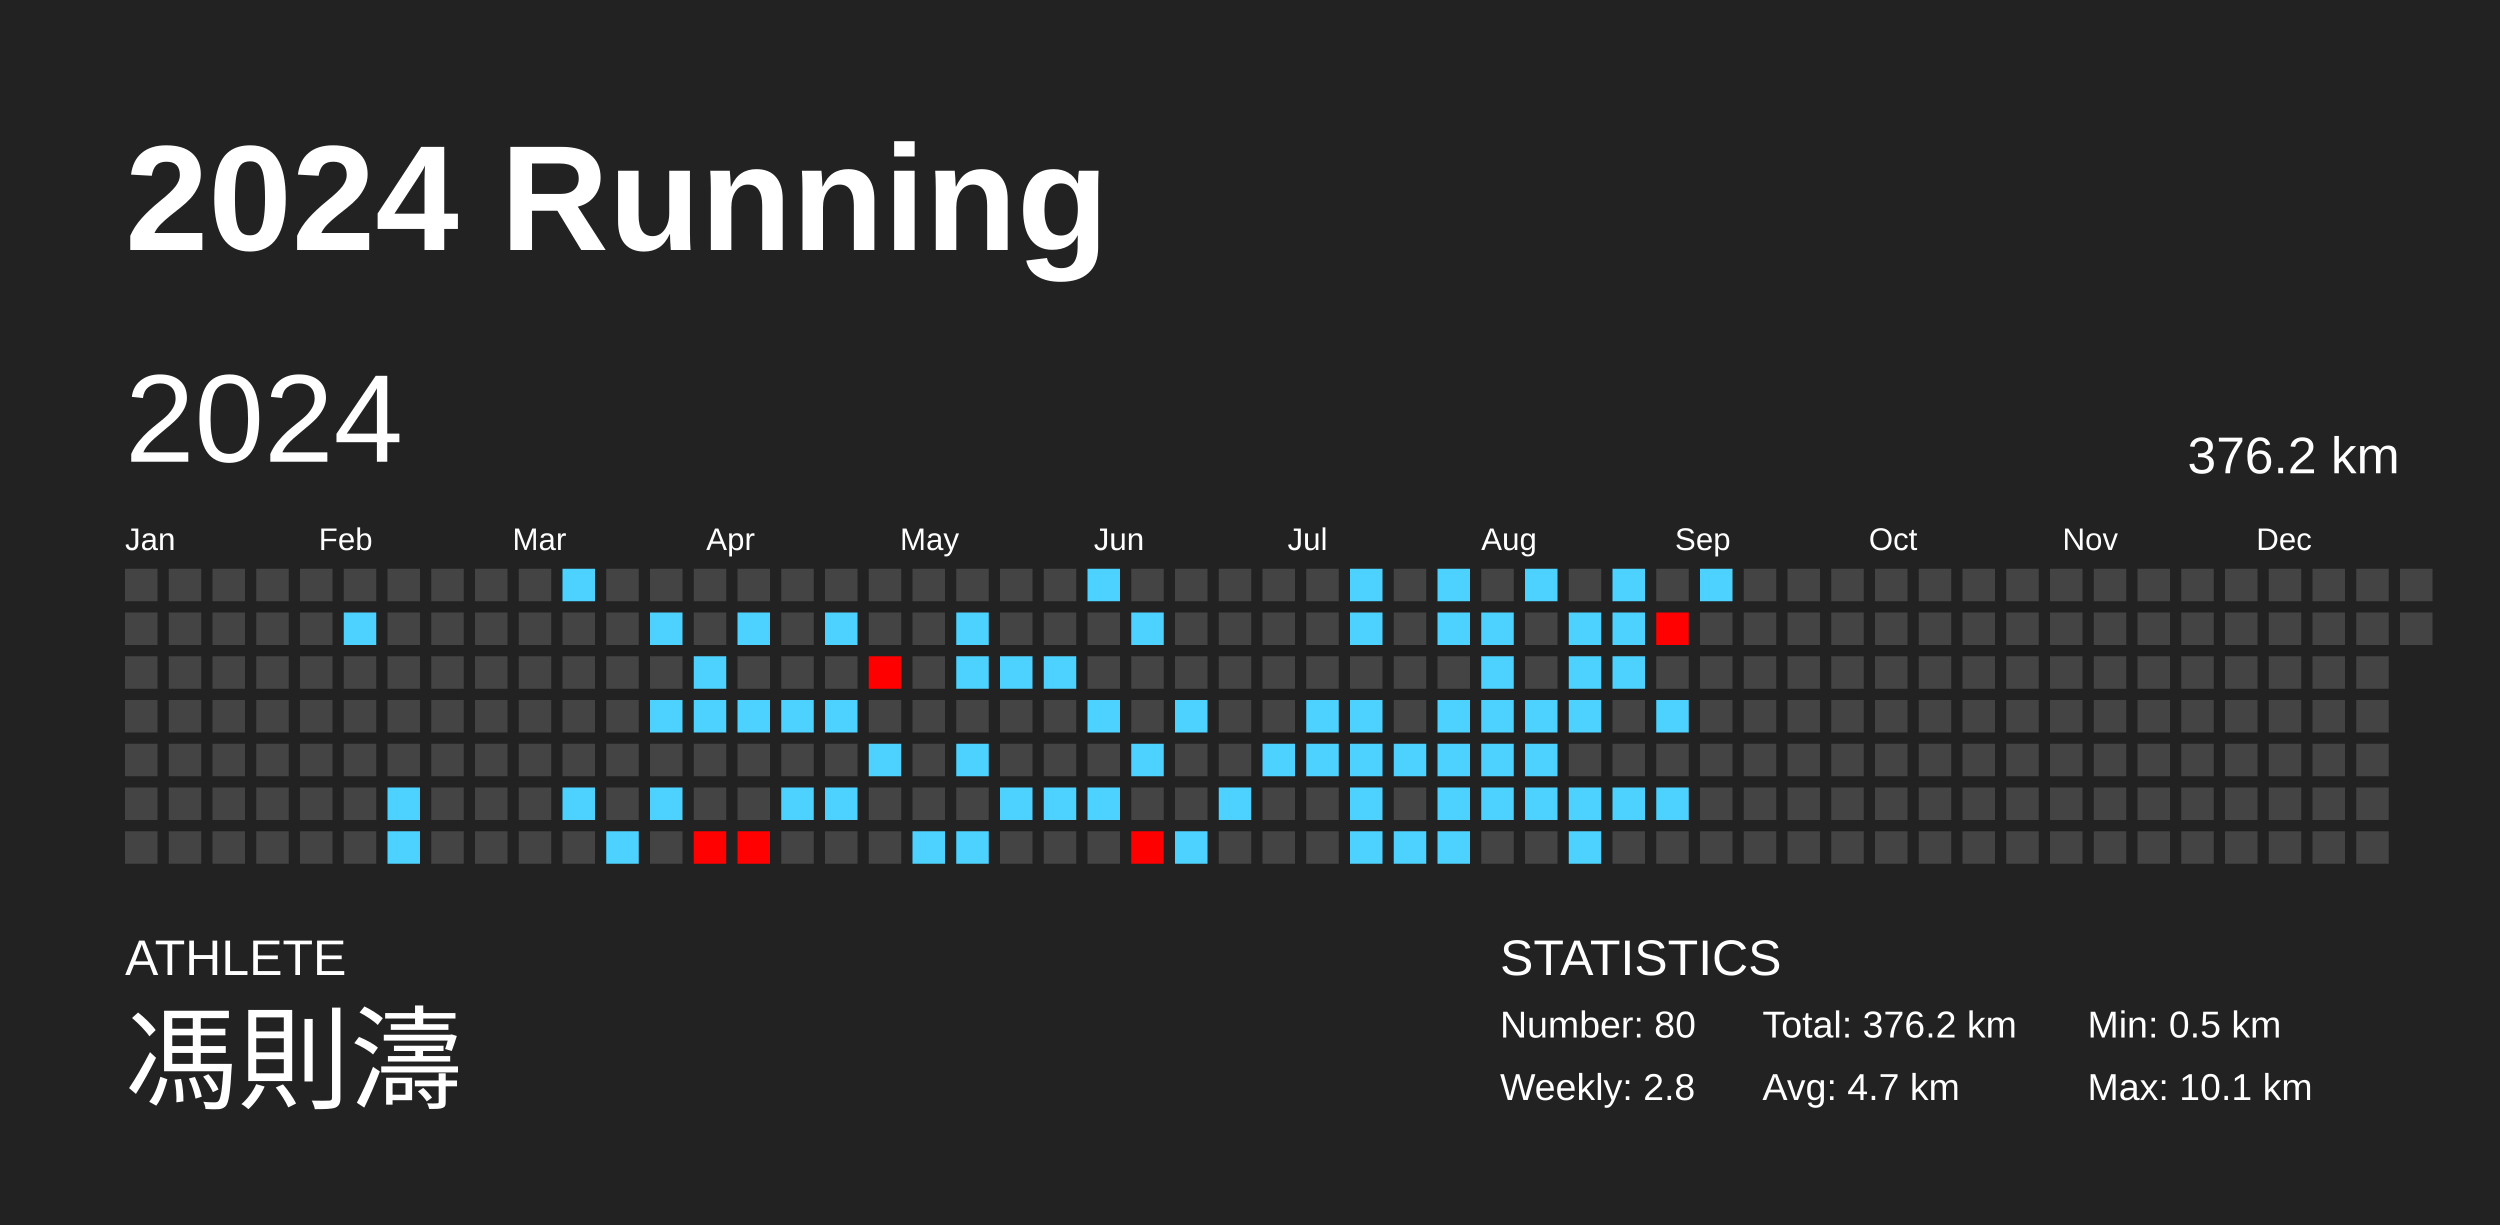
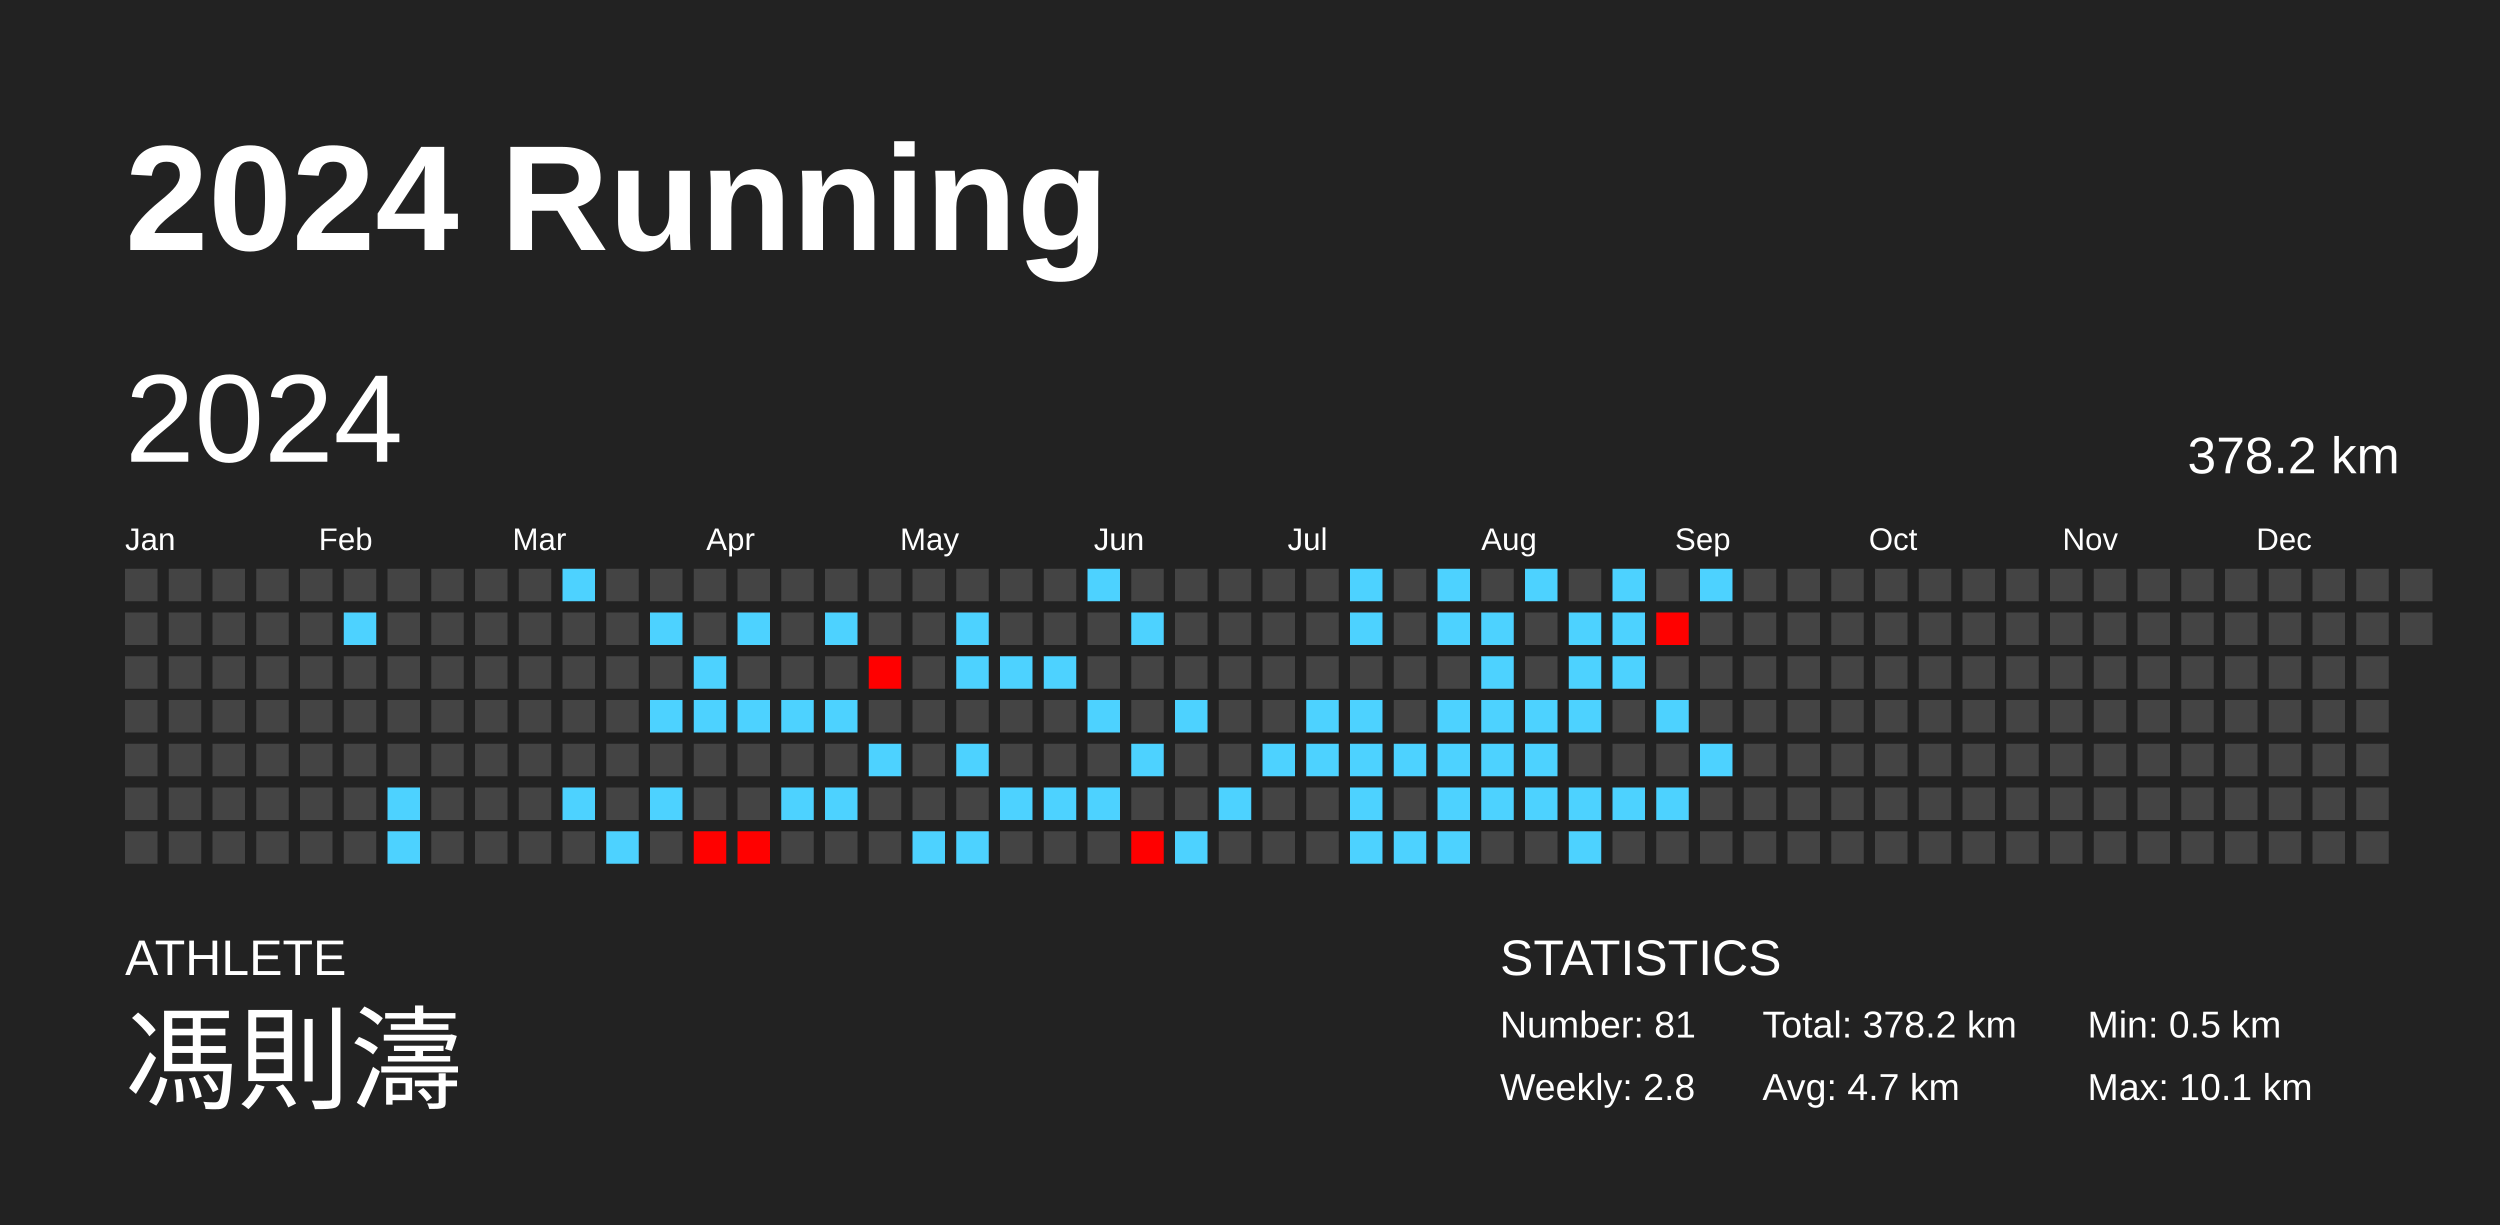
<svg xmlns="http://www.w3.org/2000/svg" baseProfile="full" height="98mm" version="1.1" viewBox="0,0,200,98" width="200mm">
  <defs />
  <rect fill="#222222" height="98" width="200" x="0" y="0" />
  <text fill="#FFFFFF" style="font-size:12px; font-family:Arial; font-weight:bold;" x="10" y="20">2024 Running</text>
  <text fill="#FFFFFF" style="font-size:4px; font-family:Arial" x="10" y="78">ATHLETE</text>
  <text fill="#FFFFFF" style="font-size:9px; font-family:Arial" x="10" y="88">馮則濤</text>
  <text fill="#FFFFFF" style="font-size:4px; font-family:Arial" x="120" y="78">STATISTICS</text>
-   <text fill="#FFFFFF" style="font-size:3px; font-family:Arial" x="120" y="83">Number: 80</text>
+   <text fill="#FFFFFF" style="font-size:3px; font-family:Arial" x="120" y="83">Number: 81</text>
  <text fill="#FFFFFF" style="font-size:3px; font-family:Arial" x="120" y="88">Weekly: 2.8</text>
-   <text fill="#FFFFFF" style="font-size:3px; font-family:Arial" x="141" y="83">Total: 376.2 km</text>
+   <text fill="#FFFFFF" style="font-size:3px; font-family:Arial" x="141" y="83">Total: 378.2 km</text>
  <text fill="#FFFFFF" style="font-size:3px; font-family:Arial" x="141" y="88">Avg: 4.7 km</text>
  <text fill="#FFFFFF" style="font-size:3px; font-family:Arial" x="167" y="83">Min: 0.5 km</text>
  <text fill="#FFFFFF" style="font-size:3px; font-family:Arial" x="167" y="88">Max: 10.1 km</text>
  <text dominant-baseline="hanging" fill="#FFFFFF" style="font-size:10.0px; font-family:Arial;" x="10" y="30">2024</text>
-   <text dominant-baseline="hanging" fill="#FFFFFF" style="font-size:4.125px; font-family:Arial;" x="175" y="35">376.2 km</text>
+   <text dominant-baseline="hanging" fill="#FFFFFF" style="font-size:4.125px; font-family:Arial;" x="175" y="35">378.2 km</text>
  <text fill="#FFFFFF" style="font-size:2.5px; font-family:Arial" x="10.0" y="44">Jan</text>
  <text fill="#FFFFFF" style="font-size:2.5px; font-family:Arial" x="25.5" y="44">Feb</text>
  <text fill="#FFFFFF" style="font-size:2.5px; font-family:Arial" x="41.0" y="44">Mar</text>
  <text fill="#FFFFFF" style="font-size:2.5px; font-family:Arial" x="56.5" y="44">Apr</text>
  <text fill="#FFFFFF" style="font-size:2.5px; font-family:Arial" x="72.0" y="44">May</text>
  <text fill="#FFFFFF" style="font-size:2.5px; font-family:Arial" x="87.5" y="44">Jun</text>
  <text fill="#FFFFFF" style="font-size:2.5px; font-family:Arial" x="103.0" y="44">Jul</text>
  <text fill="#FFFFFF" style="font-size:2.5px; font-family:Arial" x="118.5" y="44">Aug</text>
  <text fill="#FFFFFF" style="font-size:2.5px; font-family:Arial" x="134.0" y="44">Sep</text>
  <text fill="#FFFFFF" style="font-size:2.5px; font-family:Arial" x="149.5" y="44">Oct</text>
  <text fill="#FFFFFF" style="font-size:2.5px; font-family:Arial" x="165.0" y="44">Nov</text>
  <text fill="#FFFFFF" style="font-size:2.5px; font-family:Arial" x="180.5" y="44">Dec</text>
  <rect fill="#444444" height="2.6" width="2.6" x="10.0" y="45.5" />
  <rect fill="#444444" height="2.6" width="2.6" x="10.0" y="49.0" />
  <rect fill="#444444" height="2.6" width="2.6" x="10.0" y="52.5" />
  <rect fill="#444444" height="2.6" width="2.6" x="10.0" y="56.0" />
  <rect fill="#444444" height="2.6" width="2.6" x="10.0" y="59.5" />
  <rect fill="#444444" height="2.6" width="2.6" x="10.0" y="63.0" />
  <rect fill="#444444" height="2.6" width="2.6" x="10.0" y="66.5" />
  <rect fill="#444444" height="2.6" width="2.6" x="13.5" y="45.5" />
  <rect fill="#444444" height="2.6" width="2.6" x="13.5" y="49.0" />
  <rect fill="#444444" height="2.6" width="2.6" x="13.5" y="52.5" />
  <rect fill="#444444" height="2.6" width="2.6" x="13.5" y="56.0" />
  <rect fill="#444444" height="2.6" width="2.6" x="13.5" y="59.5" />
  <rect fill="#444444" height="2.6" width="2.6" x="13.5" y="63.0" />
  <rect fill="#444444" height="2.6" width="2.6" x="13.5" y="66.5" />
  <rect fill="#444444" height="2.6" width="2.6" x="17.0" y="45.5" />
  <rect fill="#444444" height="2.6" width="2.6" x="17.0" y="49.0" />
  <rect fill="#444444" height="2.6" width="2.6" x="17.0" y="52.5" />
  <rect fill="#444444" height="2.6" width="2.6" x="17.0" y="56.0" />
  <rect fill="#444444" height="2.6" width="2.6" x="17.0" y="59.5" />
  <rect fill="#444444" height="2.6" width="2.6" x="17.0" y="63.0" />
  <rect fill="#444444" height="2.6" width="2.6" x="17.0" y="66.5" />
  <rect fill="#444444" height="2.6" width="2.6" x="20.5" y="45.5" />
  <rect fill="#444444" height="2.6" width="2.6" x="20.5" y="49.0" />
  <rect fill="#444444" height="2.6" width="2.6" x="20.5" y="52.5" />
  <rect fill="#444444" height="2.6" width="2.6" x="20.5" y="56.0" />
  <rect fill="#444444" height="2.6" width="2.6" x="20.5" y="59.5" />
  <rect fill="#444444" height="2.6" width="2.6" x="20.5" y="63.0" />
  <rect fill="#444444" height="2.6" width="2.6" x="20.5" y="66.5" />
  <rect fill="#444444" height="2.6" width="2.6" x="24.0" y="45.5" />
  <rect fill="#444444" height="2.6" width="2.6" x="24.0" y="49.0" />
  <rect fill="#444444" height="2.6" width="2.6" x="24.0" y="52.5" />
  <rect fill="#444444" height="2.6" width="2.6" x="24.0" y="56.0" />
  <rect fill="#444444" height="2.6" width="2.6" x="24.0" y="59.5" />
  <rect fill="#444444" height="2.6" width="2.6" x="24.0" y="63.0" />
  <rect fill="#444444" height="2.6" width="2.6" x="24.0" y="66.5" />
  <rect fill="#444444" height="2.6" width="2.6" x="27.5" y="45.5" />
  <rect fill="#4dd2ff" height="2.6" width="2.6" x="27.5" y="49.0" />
  <rect fill="#444444" height="2.6" width="2.6" x="27.5" y="52.5" />
  <rect fill="#444444" height="2.6" width="2.6" x="27.5" y="56.0" />
  <rect fill="#444444" height="2.6" width="2.6" x="27.5" y="59.5" />
  <rect fill="#444444" height="2.6" width="2.6" x="27.5" y="63.0" />
  <rect fill="#444444" height="2.6" width="2.6" x="27.5" y="66.5" />
  <rect fill="#444444" height="2.6" width="2.6" x="31.0" y="45.5" />
  <rect fill="#444444" height="2.6" width="2.6" x="31.0" y="49.0" />
  <rect fill="#444444" height="2.6" width="2.6" x="31.0" y="52.5" />
  <rect fill="#444444" height="2.6" width="2.6" x="31.0" y="56.0" />
  <rect fill="#444444" height="2.6" width="2.6" x="31.0" y="59.5" />
  <rect fill="#4dd2ff" height="2.6" width="2.6" x="31.0" y="63.0" />
  <rect fill="#4dd2ff" height="2.6" width="2.6" x="31.0" y="66.5" />
  <rect fill="#444444" height="2.6" width="2.6" x="34.5" y="45.5" />
  <rect fill="#444444" height="2.6" width="2.6" x="34.5" y="49.0" />
  <rect fill="#444444" height="2.6" width="2.6" x="34.5" y="52.5" />
  <rect fill="#444444" height="2.6" width="2.6" x="34.5" y="56.0" />
  <rect fill="#444444" height="2.6" width="2.6" x="34.5" y="59.5" />
  <rect fill="#444444" height="2.6" width="2.6" x="34.5" y="63.0" />
  <rect fill="#444444" height="2.6" width="2.6" x="34.5" y="66.5" />
  <rect fill="#444444" height="2.6" width="2.6" x="38.0" y="45.5" />
  <rect fill="#444444" height="2.6" width="2.6" x="38.0" y="49.0" />
  <rect fill="#444444" height="2.6" width="2.6" x="38.0" y="52.5" />
  <rect fill="#444444" height="2.6" width="2.6" x="38.0" y="56.0" />
  <rect fill="#444444" height="2.6" width="2.6" x="38.0" y="59.5" />
  <rect fill="#444444" height="2.6" width="2.6" x="38.0" y="63.0" />
  <rect fill="#444444" height="2.6" width="2.6" x="38.0" y="66.5" />
  <rect fill="#444444" height="2.6" width="2.6" x="41.5" y="45.5" />
  <rect fill="#444444" height="2.6" width="2.6" x="41.5" y="49.0" />
  <rect fill="#444444" height="2.6" width="2.6" x="41.5" y="52.5" />
  <rect fill="#444444" height="2.6" width="2.6" x="41.5" y="56.0" />
  <rect fill="#444444" height="2.6" width="2.6" x="41.5" y="59.5" />
  <rect fill="#444444" height="2.6" width="2.6" x="41.5" y="63.0" />
  <rect fill="#444444" height="2.6" width="2.6" x="41.5" y="66.5" />
  <rect fill="#4dd2ff" height="2.6" width="2.6" x="45.0" y="45.5" />
  <rect fill="#444444" height="2.6" width="2.6" x="45.0" y="49.0" />
  <rect fill="#444444" height="2.6" width="2.6" x="45.0" y="52.5" />
  <rect fill="#444444" height="2.6" width="2.6" x="45.0" y="56.0" />
  <rect fill="#444444" height="2.6" width="2.6" x="45.0" y="59.5" />
  <rect fill="#4dd2ff" height="2.6" width="2.6" x="45.0" y="63.0" />
  <rect fill="#444444" height="2.6" width="2.6" x="45.0" y="66.5" />
  <rect fill="#444444" height="2.6" width="2.6" x="48.5" y="45.5" />
  <rect fill="#444444" height="2.6" width="2.6" x="48.5" y="49.0" />
  <rect fill="#444444" height="2.6" width="2.6" x="48.5" y="52.5" />
  <rect fill="#444444" height="2.6" width="2.6" x="48.5" y="56.0" />
  <rect fill="#444444" height="2.6" width="2.6" x="48.5" y="59.5" />
  <rect fill="#444444" height="2.6" width="2.6" x="48.5" y="63.0" />
  <rect fill="#4dd2ff" height="2.6" width="2.6" x="48.5" y="66.5" />
  <rect fill="#444444" height="2.6" width="2.6" x="52.0" y="45.5" />
  <rect fill="#4dd2ff" height="2.6" width="2.6" x="52.0" y="49.0" />
  <rect fill="#444444" height="2.6" width="2.6" x="52.0" y="52.5" />
  <rect fill="#4dd2ff" height="2.6" width="2.6" x="52.0" y="56.0" />
  <rect fill="#444444" height="2.6" width="2.6" x="52.0" y="59.5" />
  <rect fill="#4dd2ff" height="2.6" width="2.6" x="52.0" y="63.0" />
  <rect fill="#444444" height="2.6" width="2.6" x="52.0" y="66.5" />
  <rect fill="#444444" height="2.6" width="2.6" x="55.5" y="45.5" />
  <rect fill="#444444" height="2.6" width="2.6" x="55.5" y="49.0" />
  <rect fill="#4dd2ff" height="2.6" width="2.6" x="55.5" y="52.5" />
  <rect fill="#4dd2ff" height="2.6" width="2.6" x="55.5" y="56.0" />
  <rect fill="#444444" height="2.6" width="2.6" x="55.5" y="59.5" />
  <rect fill="#444444" height="2.6" width="2.6" x="55.5" y="63.0" />
  <rect fill="#ff0100" height="2.6" width="2.6" x="55.5" y="66.5" />
  <rect fill="#444444" height="2.6" width="2.6" x="59.0" y="45.5" />
  <rect fill="#4dd2ff" height="2.6" width="2.6" x="59.0" y="49.0" />
  <rect fill="#444444" height="2.6" width="2.6" x="59.0" y="52.5" />
  <rect fill="#4dd2ff" height="2.6" width="2.6" x="59.0" y="56.0" />
  <rect fill="#444444" height="2.6" width="2.6" x="59.0" y="59.5" />
  <rect fill="#444444" height="2.6" width="2.6" x="59.0" y="63.0" />
  <rect fill="#ff0100" height="2.6" width="2.6" x="59.0" y="66.5" />
  <rect fill="#444444" height="2.6" width="2.6" x="62.5" y="45.5" />
  <rect fill="#444444" height="2.6" width="2.6" x="62.5" y="49.0" />
  <rect fill="#444444" height="2.6" width="2.6" x="62.5" y="52.5" />
  <rect fill="#4dd2ff" height="2.6" width="2.6" x="62.5" y="56.0" />
  <rect fill="#444444" height="2.6" width="2.6" x="62.5" y="59.5" />
  <rect fill="#4dd2ff" height="2.6" width="2.6" x="62.5" y="63.0" />
  <rect fill="#444444" height="2.6" width="2.6" x="62.5" y="66.5" />
  <rect fill="#444444" height="2.6" width="2.6" x="66.0" y="45.5" />
  <rect fill="#4dd2ff" height="2.6" width="2.6" x="66.0" y="49.0" />
  <rect fill="#444444" height="2.6" width="2.6" x="66.0" y="52.5" />
  <rect fill="#4dd2ff" height="2.6" width="2.6" x="66.0" y="56.0" />
  <rect fill="#444444" height="2.6" width="2.6" x="66.0" y="59.5" />
  <rect fill="#4dd2ff" height="2.6" width="2.6" x="66.0" y="63.0" />
  <rect fill="#444444" height="2.6" width="2.6" x="66.0" y="66.5" />
  <rect fill="#444444" height="2.6" width="2.6" x="69.5" y="45.5" />
  <rect fill="#444444" height="2.6" width="2.6" x="69.5" y="49.0" />
  <rect fill="#ff0000" height="2.6" width="2.6" x="69.5" y="52.5" />
  <rect fill="#444444" height="2.6" width="2.6" x="69.5" y="56.0" />
  <rect fill="#4dd2ff" height="2.6" width="2.6" x="69.5" y="59.5" />
  <rect fill="#444444" height="2.6" width="2.6" x="69.5" y="63.0" />
  <rect fill="#444444" height="2.6" width="2.6" x="69.5" y="66.5" />
  <rect fill="#444444" height="2.6" width="2.6" x="73.0" y="45.5" />
  <rect fill="#444444" height="2.6" width="2.6" x="73.0" y="49.0" />
  <rect fill="#444444" height="2.6" width="2.6" x="73.0" y="52.5" />
  <rect fill="#444444" height="2.6" width="2.6" x="73.0" y="56.0" />
  <rect fill="#444444" height="2.6" width="2.6" x="73.0" y="59.5" />
  <rect fill="#444444" height="2.6" width="2.6" x="73.0" y="63.0" />
  <rect fill="#4dd2ff" height="2.6" width="2.6" x="73.0" y="66.5" />
  <rect fill="#444444" height="2.6" width="2.6" x="76.5" y="45.5" />
  <rect fill="#4dd2ff" height="2.6" width="2.6" x="76.5" y="49.0" />
  <rect fill="#4dd2ff" height="2.6" width="2.6" x="76.5" y="52.5" />
  <rect fill="#444444" height="2.6" width="2.6" x="76.5" y="56.0" />
  <rect fill="#4dd2ff" height="2.6" width="2.6" x="76.5" y="59.5" />
  <rect fill="#444444" height="2.6" width="2.6" x="76.5" y="63.0" />
  <rect fill="#4dd2ff" height="2.6" width="2.6" x="76.5" y="66.5" />
  <rect fill="#444444" height="2.6" width="2.6" x="80.0" y="45.5" />
  <rect fill="#444444" height="2.6" width="2.6" x="80.0" y="49.0" />
  <rect fill="#4dd2ff" height="2.6" width="2.6" x="80.0" y="52.5" />
  <rect fill="#444444" height="2.6" width="2.6" x="80.0" y="56.0" />
  <rect fill="#444444" height="2.6" width="2.6" x="80.0" y="59.5" />
  <rect fill="#4dd2ff" height="2.6" width="2.6" x="80.0" y="63.0" />
  <rect fill="#444444" height="2.6" width="2.6" x="80.0" y="66.5" />
  <rect fill="#444444" height="2.6" width="2.6" x="83.5" y="45.5" />
  <rect fill="#444444" height="2.6" width="2.6" x="83.5" y="49.0" />
  <rect fill="#4dd2ff" height="2.6" width="2.6" x="83.5" y="52.5" />
  <rect fill="#444444" height="2.6" width="2.6" x="83.5" y="56.0" />
  <rect fill="#444444" height="2.6" width="2.6" x="83.5" y="59.5" />
  <rect fill="#4dd2ff" height="2.6" width="2.6" x="83.5" y="63.0" />
  <rect fill="#444444" height="2.6" width="2.6" x="83.5" y="66.5" />
  <rect fill="#4dd2ff" height="2.6" width="2.6" x="87.0" y="45.5" />
  <rect fill="#444444" height="2.6" width="2.6" x="87.0" y="49.0" />
  <rect fill="#444444" height="2.6" width="2.6" x="87.0" y="52.5" />
  <rect fill="#4dd2ff" height="2.6" width="2.6" x="87.0" y="56.0" />
  <rect fill="#444444" height="2.6" width="2.6" x="87.0" y="59.5" />
  <rect fill="#4dd2ff" height="2.6" width="2.6" x="87.0" y="63.0" />
  <rect fill="#444444" height="2.6" width="2.6" x="87.0" y="66.5" />
  <rect fill="#444444" height="2.6" width="2.6" x="90.5" y="45.5" />
  <rect fill="#4dd2ff" height="2.6" width="2.6" x="90.5" y="49.0" />
  <rect fill="#444444" height="2.6" width="2.6" x="90.5" y="52.5" />
  <rect fill="#444444" height="2.6" width="2.6" x="90.5" y="56.0" />
  <rect fill="#4dd2ff" height="2.6" width="2.6" x="90.5" y="59.5" />
  <rect fill="#444444" height="2.6" width="2.6" x="90.5" y="63.0" />
  <rect fill="#ff0000" height="2.6" width="2.6" x="90.5" y="66.5" />
  <rect fill="#444444" height="2.6" width="2.6" x="94.0" y="45.5" />
  <rect fill="#444444" height="2.6" width="2.6" x="94.0" y="49.0" />
  <rect fill="#444444" height="2.6" width="2.6" x="94.0" y="52.5" />
  <rect fill="#4dd2ff" height="2.6" width="2.6" x="94.0" y="56.0" />
  <rect fill="#444444" height="2.6" width="2.6" x="94.0" y="59.5" />
  <rect fill="#444444" height="2.6" width="2.6" x="94.0" y="63.0" />
  <rect fill="#4dd2ff" height="2.6" width="2.6" x="94.0" y="66.5" />
  <rect fill="#444444" height="2.6" width="2.6" x="97.5" y="45.5" />
  <rect fill="#444444" height="2.6" width="2.6" x="97.5" y="49.0" />
  <rect fill="#444444" height="2.6" width="2.6" x="97.5" y="52.5" />
  <rect fill="#444444" height="2.6" width="2.6" x="97.5" y="56.0" />
  <rect fill="#444444" height="2.6" width="2.6" x="97.5" y="59.5" />
  <rect fill="#4dd2ff" height="2.6" width="2.6" x="97.5" y="63.0" />
  <rect fill="#444444" height="2.6" width="2.6" x="97.5" y="66.5" />
  <rect fill="#444444" height="2.6" width="2.6" x="101.0" y="45.5" />
  <rect fill="#444444" height="2.6" width="2.6" x="101.0" y="49.0" />
  <rect fill="#444444" height="2.6" width="2.6" x="101.0" y="52.5" />
  <rect fill="#444444" height="2.6" width="2.6" x="101.0" y="56.0" />
  <rect fill="#4dd2ff" height="2.6" width="2.6" x="101.0" y="59.5" />
  <rect fill="#444444" height="2.6" width="2.6" x="101.0" y="63.0" />
  <rect fill="#444444" height="2.6" width="2.6" x="101.0" y="66.5" />
  <rect fill="#444444" height="2.6" width="2.6" x="104.5" y="45.5" />
  <rect fill="#444444" height="2.6" width="2.6" x="104.5" y="49.0" />
  <rect fill="#444444" height="2.6" width="2.6" x="104.5" y="52.5" />
  <rect fill="#4dd2ff" height="2.6" width="2.6" x="104.5" y="56.0" />
  <rect fill="#4dd2ff" height="2.6" width="2.6" x="104.5" y="59.5" />
  <rect fill="#444444" height="2.6" width="2.6" x="104.5" y="63.0" />
  <rect fill="#444444" height="2.6" width="2.6" x="104.5" y="66.5" />
  <rect fill="#4dd2ff" height="2.6" width="2.6" x="108.0" y="45.5" />
  <rect fill="#4dd2ff" height="2.6" width="2.6" x="108.0" y="49.0" />
  <rect fill="#444444" height="2.6" width="2.6" x="108.0" y="52.5" />
  <rect fill="#4dd2ff" height="2.6" width="2.6" x="108.0" y="56.0" />
  <rect fill="#4dd2ff" height="2.6" width="2.6" x="108.0" y="59.5" />
  <rect fill="#4dd2ff" height="2.6" width="2.6" x="108.0" y="63.0" />
  <rect fill="#4dd2ff" height="2.6" width="2.6" x="108.0" y="66.5" />
  <rect fill="#444444" height="2.6" width="2.6" x="111.5" y="45.5" />
  <rect fill="#444444" height="2.6" width="2.6" x="111.5" y="49.0" />
  <rect fill="#444444" height="2.6" width="2.6" x="111.5" y="52.5" />
  <rect fill="#444444" height="2.6" width="2.6" x="111.5" y="56.0" />
  <rect fill="#4dd2ff" height="2.6" width="2.6" x="111.5" y="59.5" />
  <rect fill="#444444" height="2.6" width="2.6" x="111.5" y="63.0" />
  <rect fill="#4dd2ff" height="2.6" width="2.6" x="111.5" y="66.5" />
  <rect fill="#4dd2ff" height="2.6" width="2.6" x="115.0" y="45.5" />
  <rect fill="#4dd2ff" height="2.6" width="2.6" x="115.0" y="49.0" />
  <rect fill="#444444" height="2.6" width="2.6" x="115.0" y="52.5" />
  <rect fill="#4dd2ff" height="2.6" width="2.6" x="115.0" y="56.0" />
  <rect fill="#4dd2ff" height="2.6" width="2.6" x="115.0" y="59.5" />
  <rect fill="#4dd2ff" height="2.6" width="2.6" x="115.0" y="63.0" />
  <rect fill="#4dd2ff" height="2.6" width="2.6" x="115.0" y="66.5" />
  <rect fill="#444444" height="2.6" width="2.6" x="118.5" y="45.5" />
  <rect fill="#4dd2ff" height="2.6" width="2.6" x="118.5" y="49.0" />
  <rect fill="#4dd2ff" height="2.6" width="2.6" x="118.5" y="52.5" />
  <rect fill="#4dd2ff" height="2.6" width="2.6" x="118.5" y="56.0" />
  <rect fill="#4dd2ff" height="2.6" width="2.6" x="118.5" y="59.5" />
  <rect fill="#4dd2ff" height="2.6" width="2.6" x="118.5" y="63.0" />
  <rect fill="#444444" height="2.6" width="2.6" x="118.5" y="66.5" />
  <rect fill="#4dd2ff" height="2.6" width="2.6" x="122.0" y="45.5" />
  <rect fill="#444444" height="2.6" width="2.6" x="122.0" y="49.0" />
  <rect fill="#444444" height="2.6" width="2.6" x="122.0" y="52.5" />
  <rect fill="#4dd2ff" height="2.6" width="2.6" x="122.0" y="56.0" />
  <rect fill="#4dd2ff" height="2.6" width="2.6" x="122.0" y="59.5" />
  <rect fill="#4dd2ff" height="2.6" width="2.6" x="122.0" y="63.0" />
  <rect fill="#444444" height="2.6" width="2.6" x="122.0" y="66.5" />
  <rect fill="#444444" height="2.6" width="2.6" x="125.5" y="45.5" />
  <rect fill="#4dd2ff" height="2.6" width="2.6" x="125.5" y="49.0" />
  <rect fill="#4dd2ff" height="2.6" width="2.6" x="125.5" y="52.5" />
  <rect fill="#4dd2ff" height="2.6" width="2.6" x="125.5" y="56.0" />
  <rect fill="#444444" height="2.6" width="2.6" x="125.5" y="59.5" />
  <rect fill="#4dd2ff" height="2.6" width="2.6" x="125.5" y="63.0" />
  <rect fill="#4dd2ff" height="2.6" width="2.6" x="125.5" y="66.5" />
  <rect fill="#4dd2ff" height="2.6" width="2.6" x="129.0" y="45.5" />
  <rect fill="#4dd2ff" height="2.6" width="2.6" x="129.0" y="49.0" />
  <rect fill="#4dd2ff" height="2.6" width="2.6" x="129.0" y="52.5" />
  <rect fill="#444444" height="2.6" width="2.6" x="129.0" y="56.0" />
  <rect fill="#444444" height="2.6" width="2.6" x="129.0" y="59.5" />
  <rect fill="#4dd2ff" height="2.6" width="2.6" x="129.0" y="63.0" />
  <rect fill="#444444" height="2.6" width="2.6" x="129.0" y="66.5" />
  <rect fill="#444444" height="2.6" width="2.6" x="132.5" y="45.5" />
  <rect fill="#ff0100" height="2.6" width="2.6" x="132.5" y="49.0" />
  <rect fill="#444444" height="2.6" width="2.6" x="132.5" y="52.5" />
  <rect fill="#4dd2ff" height="2.6" width="2.6" x="132.5" y="56.0" />
  <rect fill="#444444" height="2.6" width="2.6" x="132.5" y="59.5" />
  <rect fill="#4dd2ff" height="2.6" width="2.6" x="132.5" y="63.0" />
  <rect fill="#444444" height="2.6" width="2.6" x="132.5" y="66.5" />
  <rect fill="#4dd2ff" height="2.6" width="2.6" x="136.0" y="45.5" />
  <rect fill="#444444" height="2.6" width="2.6" x="136.0" y="49.0" />
  <rect fill="#444444" height="2.6" width="2.6" x="136.0" y="52.5" />
  <rect fill="#444444" height="2.6" width="2.6" x="136.0" y="56.0" />
-   <rect fill="#444444" height="2.6" width="2.6" x="136.0" y="59.5" />
+   <rect fill="#4dd2ff" height="2.6" width="2.6" x="136.0" y="59.5" />
  <rect fill="#444444" height="2.6" width="2.6" x="136.0" y="63.0" />
  <rect fill="#444444" height="2.6" width="2.6" x="136.0" y="66.5" />
  <rect fill="#444444" height="2.6" width="2.6" x="139.5" y="45.5" />
  <rect fill="#444444" height="2.6" width="2.6" x="139.5" y="49.0" />
  <rect fill="#444444" height="2.6" width="2.6" x="139.5" y="52.5" />
  <rect fill="#444444" height="2.6" width="2.6" x="139.5" y="56.0" />
  <rect fill="#444444" height="2.6" width="2.6" x="139.5" y="59.5" />
  <rect fill="#444444" height="2.6" width="2.6" x="139.5" y="63.0" />
  <rect fill="#444444" height="2.6" width="2.6" x="139.5" y="66.5" />
  <rect fill="#444444" height="2.6" width="2.6" x="143.0" y="45.5" />
  <rect fill="#444444" height="2.6" width="2.6" x="143.0" y="49.0" />
  <rect fill="#444444" height="2.6" width="2.6" x="143.0" y="52.5" />
  <rect fill="#444444" height="2.6" width="2.6" x="143.0" y="56.0" />
  <rect fill="#444444" height="2.6" width="2.6" x="143.0" y="59.5" />
  <rect fill="#444444" height="2.6" width="2.6" x="143.0" y="63.0" />
  <rect fill="#444444" height="2.6" width="2.6" x="143.0" y="66.5" />
  <rect fill="#444444" height="2.6" width="2.6" x="146.5" y="45.5" />
  <rect fill="#444444" height="2.6" width="2.6" x="146.5" y="49.0" />
  <rect fill="#444444" height="2.6" width="2.6" x="146.5" y="52.5" />
  <rect fill="#444444" height="2.6" width="2.6" x="146.5" y="56.0" />
  <rect fill="#444444" height="2.6" width="2.6" x="146.5" y="59.5" />
  <rect fill="#444444" height="2.6" width="2.6" x="146.5" y="63.0" />
  <rect fill="#444444" height="2.6" width="2.6" x="146.5" y="66.5" />
  <rect fill="#444444" height="2.6" width="2.6" x="150.0" y="45.5" />
  <rect fill="#444444" height="2.6" width="2.6" x="150.0" y="49.0" />
  <rect fill="#444444" height="2.6" width="2.6" x="150.0" y="52.5" />
  <rect fill="#444444" height="2.6" width="2.6" x="150.0" y="56.0" />
  <rect fill="#444444" height="2.6" width="2.6" x="150.0" y="59.5" />
  <rect fill="#444444" height="2.6" width="2.6" x="150.0" y="63.0" />
  <rect fill="#444444" height="2.6" width="2.6" x="150.0" y="66.5" />
  <rect fill="#444444" height="2.6" width="2.6" x="153.5" y="45.5" />
  <rect fill="#444444" height="2.6" width="2.6" x="153.5" y="49.0" />
  <rect fill="#444444" height="2.6" width="2.6" x="153.5" y="52.5" />
  <rect fill="#444444" height="2.6" width="2.6" x="153.5" y="56.0" />
  <rect fill="#444444" height="2.6" width="2.6" x="153.5" y="59.5" />
  <rect fill="#444444" height="2.6" width="2.6" x="153.5" y="63.0" />
  <rect fill="#444444" height="2.6" width="2.6" x="153.5" y="66.5" />
  <rect fill="#444444" height="2.6" width="2.6" x="157.0" y="45.5" />
  <rect fill="#444444" height="2.6" width="2.6" x="157.0" y="49.0" />
  <rect fill="#444444" height="2.6" width="2.6" x="157.0" y="52.5" />
  <rect fill="#444444" height="2.6" width="2.6" x="157.0" y="56.0" />
  <rect fill="#444444" height="2.6" width="2.6" x="157.0" y="59.5" />
  <rect fill="#444444" height="2.6" width="2.6" x="157.0" y="63.0" />
  <rect fill="#444444" height="2.6" width="2.6" x="157.0" y="66.5" />
  <rect fill="#444444" height="2.6" width="2.6" x="160.5" y="45.5" />
  <rect fill="#444444" height="2.6" width="2.6" x="160.5" y="49.0" />
  <rect fill="#444444" height="2.6" width="2.6" x="160.5" y="52.5" />
  <rect fill="#444444" height="2.6" width="2.6" x="160.5" y="56.0" />
  <rect fill="#444444" height="2.6" width="2.6" x="160.5" y="59.5" />
  <rect fill="#444444" height="2.6" width="2.6" x="160.5" y="63.0" />
  <rect fill="#444444" height="2.6" width="2.6" x="160.5" y="66.5" />
  <rect fill="#444444" height="2.6" width="2.6" x="164.0" y="45.5" />
  <rect fill="#444444" height="2.6" width="2.6" x="164.0" y="49.0" />
  <rect fill="#444444" height="2.6" width="2.6" x="164.0" y="52.5" />
  <rect fill="#444444" height="2.6" width="2.6" x="164.0" y="56.0" />
  <rect fill="#444444" height="2.6" width="2.6" x="164.0" y="59.5" />
  <rect fill="#444444" height="2.6" width="2.6" x="164.0" y="63.0" />
  <rect fill="#444444" height="2.6" width="2.6" x="164.0" y="66.5" />
  <rect fill="#444444" height="2.6" width="2.6" x="167.5" y="45.5" />
  <rect fill="#444444" height="2.6" width="2.6" x="167.5" y="49.0" />
  <rect fill="#444444" height="2.6" width="2.6" x="167.5" y="52.5" />
  <rect fill="#444444" height="2.6" width="2.6" x="167.5" y="56.0" />
  <rect fill="#444444" height="2.6" width="2.6" x="167.5" y="59.5" />
  <rect fill="#444444" height="2.6" width="2.6" x="167.5" y="63.0" />
  <rect fill="#444444" height="2.6" width="2.6" x="167.5" y="66.5" />
  <rect fill="#444444" height="2.6" width="2.6" x="171.0" y="45.5" />
  <rect fill="#444444" height="2.6" width="2.6" x="171.0" y="49.0" />
  <rect fill="#444444" height="2.6" width="2.6" x="171.0" y="52.5" />
  <rect fill="#444444" height="2.6" width="2.6" x="171.0" y="56.0" />
  <rect fill="#444444" height="2.6" width="2.6" x="171.0" y="59.5" />
  <rect fill="#444444" height="2.6" width="2.6" x="171.0" y="63.0" />
  <rect fill="#444444" height="2.6" width="2.6" x="171.0" y="66.5" />
  <rect fill="#444444" height="2.6" width="2.6" x="174.5" y="45.5" />
  <rect fill="#444444" height="2.6" width="2.6" x="174.5" y="49.0" />
  <rect fill="#444444" height="2.6" width="2.6" x="174.5" y="52.5" />
  <rect fill="#444444" height="2.6" width="2.6" x="174.5" y="56.0" />
  <rect fill="#444444" height="2.6" width="2.6" x="174.5" y="59.5" />
  <rect fill="#444444" height="2.6" width="2.6" x="174.5" y="63.0" />
  <rect fill="#444444" height="2.6" width="2.6" x="174.5" y="66.5" />
  <rect fill="#444444" height="2.6" width="2.6" x="178.0" y="45.5" />
  <rect fill="#444444" height="2.6" width="2.6" x="178.0" y="49.0" />
  <rect fill="#444444" height="2.6" width="2.6" x="178.0" y="52.5" />
  <rect fill="#444444" height="2.6" width="2.6" x="178.0" y="56.0" />
  <rect fill="#444444" height="2.6" width="2.6" x="178.0" y="59.5" />
  <rect fill="#444444" height="2.6" width="2.6" x="178.0" y="63.0" />
  <rect fill="#444444" height="2.6" width="2.6" x="178.0" y="66.5" />
  <rect fill="#444444" height="2.6" width="2.6" x="181.5" y="45.5" />
  <rect fill="#444444" height="2.6" width="2.6" x="181.5" y="49.0" />
  <rect fill="#444444" height="2.6" width="2.6" x="181.5" y="52.5" />
  <rect fill="#444444" height="2.6" width="2.6" x="181.5" y="56.0" />
  <rect fill="#444444" height="2.6" width="2.6" x="181.5" y="59.5" />
  <rect fill="#444444" height="2.6" width="2.6" x="181.5" y="63.0" />
  <rect fill="#444444" height="2.6" width="2.6" x="181.5" y="66.5" />
  <rect fill="#444444" height="2.6" width="2.6" x="185.0" y="45.5" />
  <rect fill="#444444" height="2.6" width="2.6" x="185.0" y="49.0" />
  <rect fill="#444444" height="2.6" width="2.6" x="185.0" y="52.5" />
  <rect fill="#444444" height="2.6" width="2.6" x="185.0" y="56.0" />
  <rect fill="#444444" height="2.6" width="2.6" x="185.0" y="59.5" />
  <rect fill="#444444" height="2.6" width="2.6" x="185.0" y="63.0" />
  <rect fill="#444444" height="2.6" width="2.6" x="185.0" y="66.5" />
  <rect fill="#444444" height="2.6" width="2.6" x="188.5" y="45.5" />
  <rect fill="#444444" height="2.6" width="2.6" x="188.5" y="49.0" />
  <rect fill="#444444" height="2.6" width="2.6" x="188.5" y="52.5" />
  <rect fill="#444444" height="2.6" width="2.6" x="188.5" y="56.0" />
  <rect fill="#444444" height="2.6" width="2.6" x="188.5" y="59.5" />
  <rect fill="#444444" height="2.6" width="2.6" x="188.5" y="63.0" />
  <rect fill="#444444" height="2.6" width="2.6" x="188.5" y="66.5" />
  <rect fill="#444444" height="2.6" width="2.6" x="192.0" y="45.5" />
  <rect fill="#444444" height="2.6" width="2.6" x="192.0" y="49.0" />
</svg>
